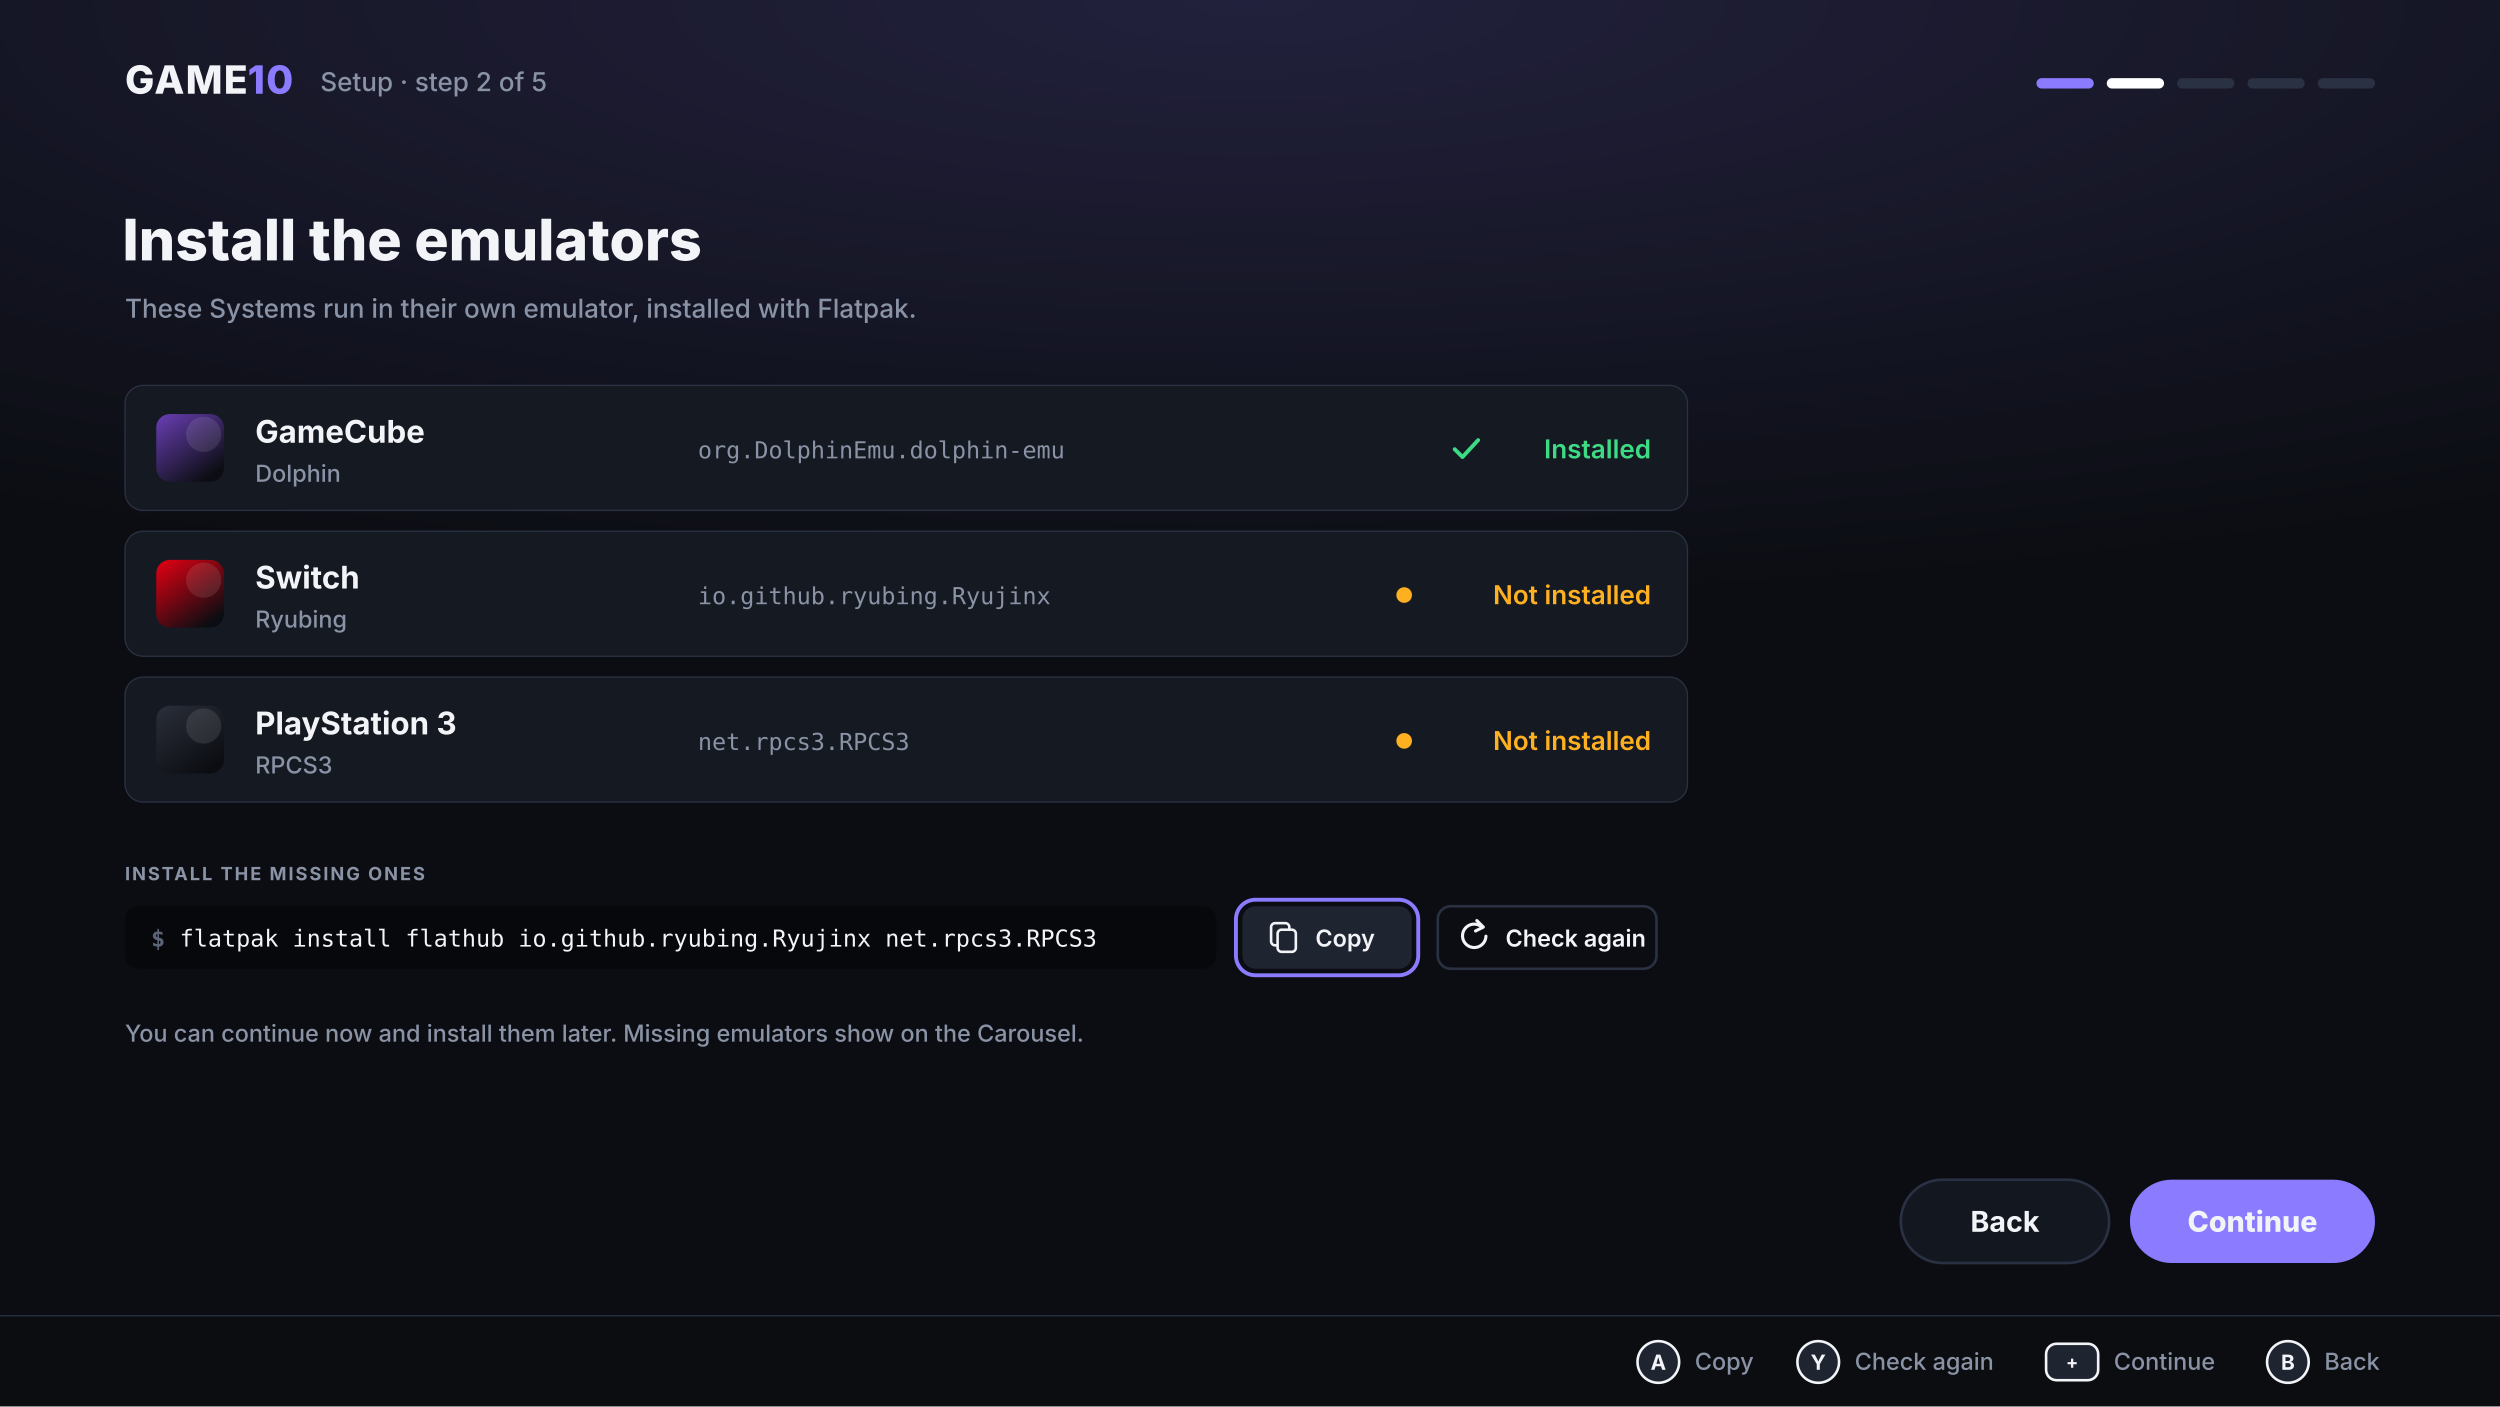
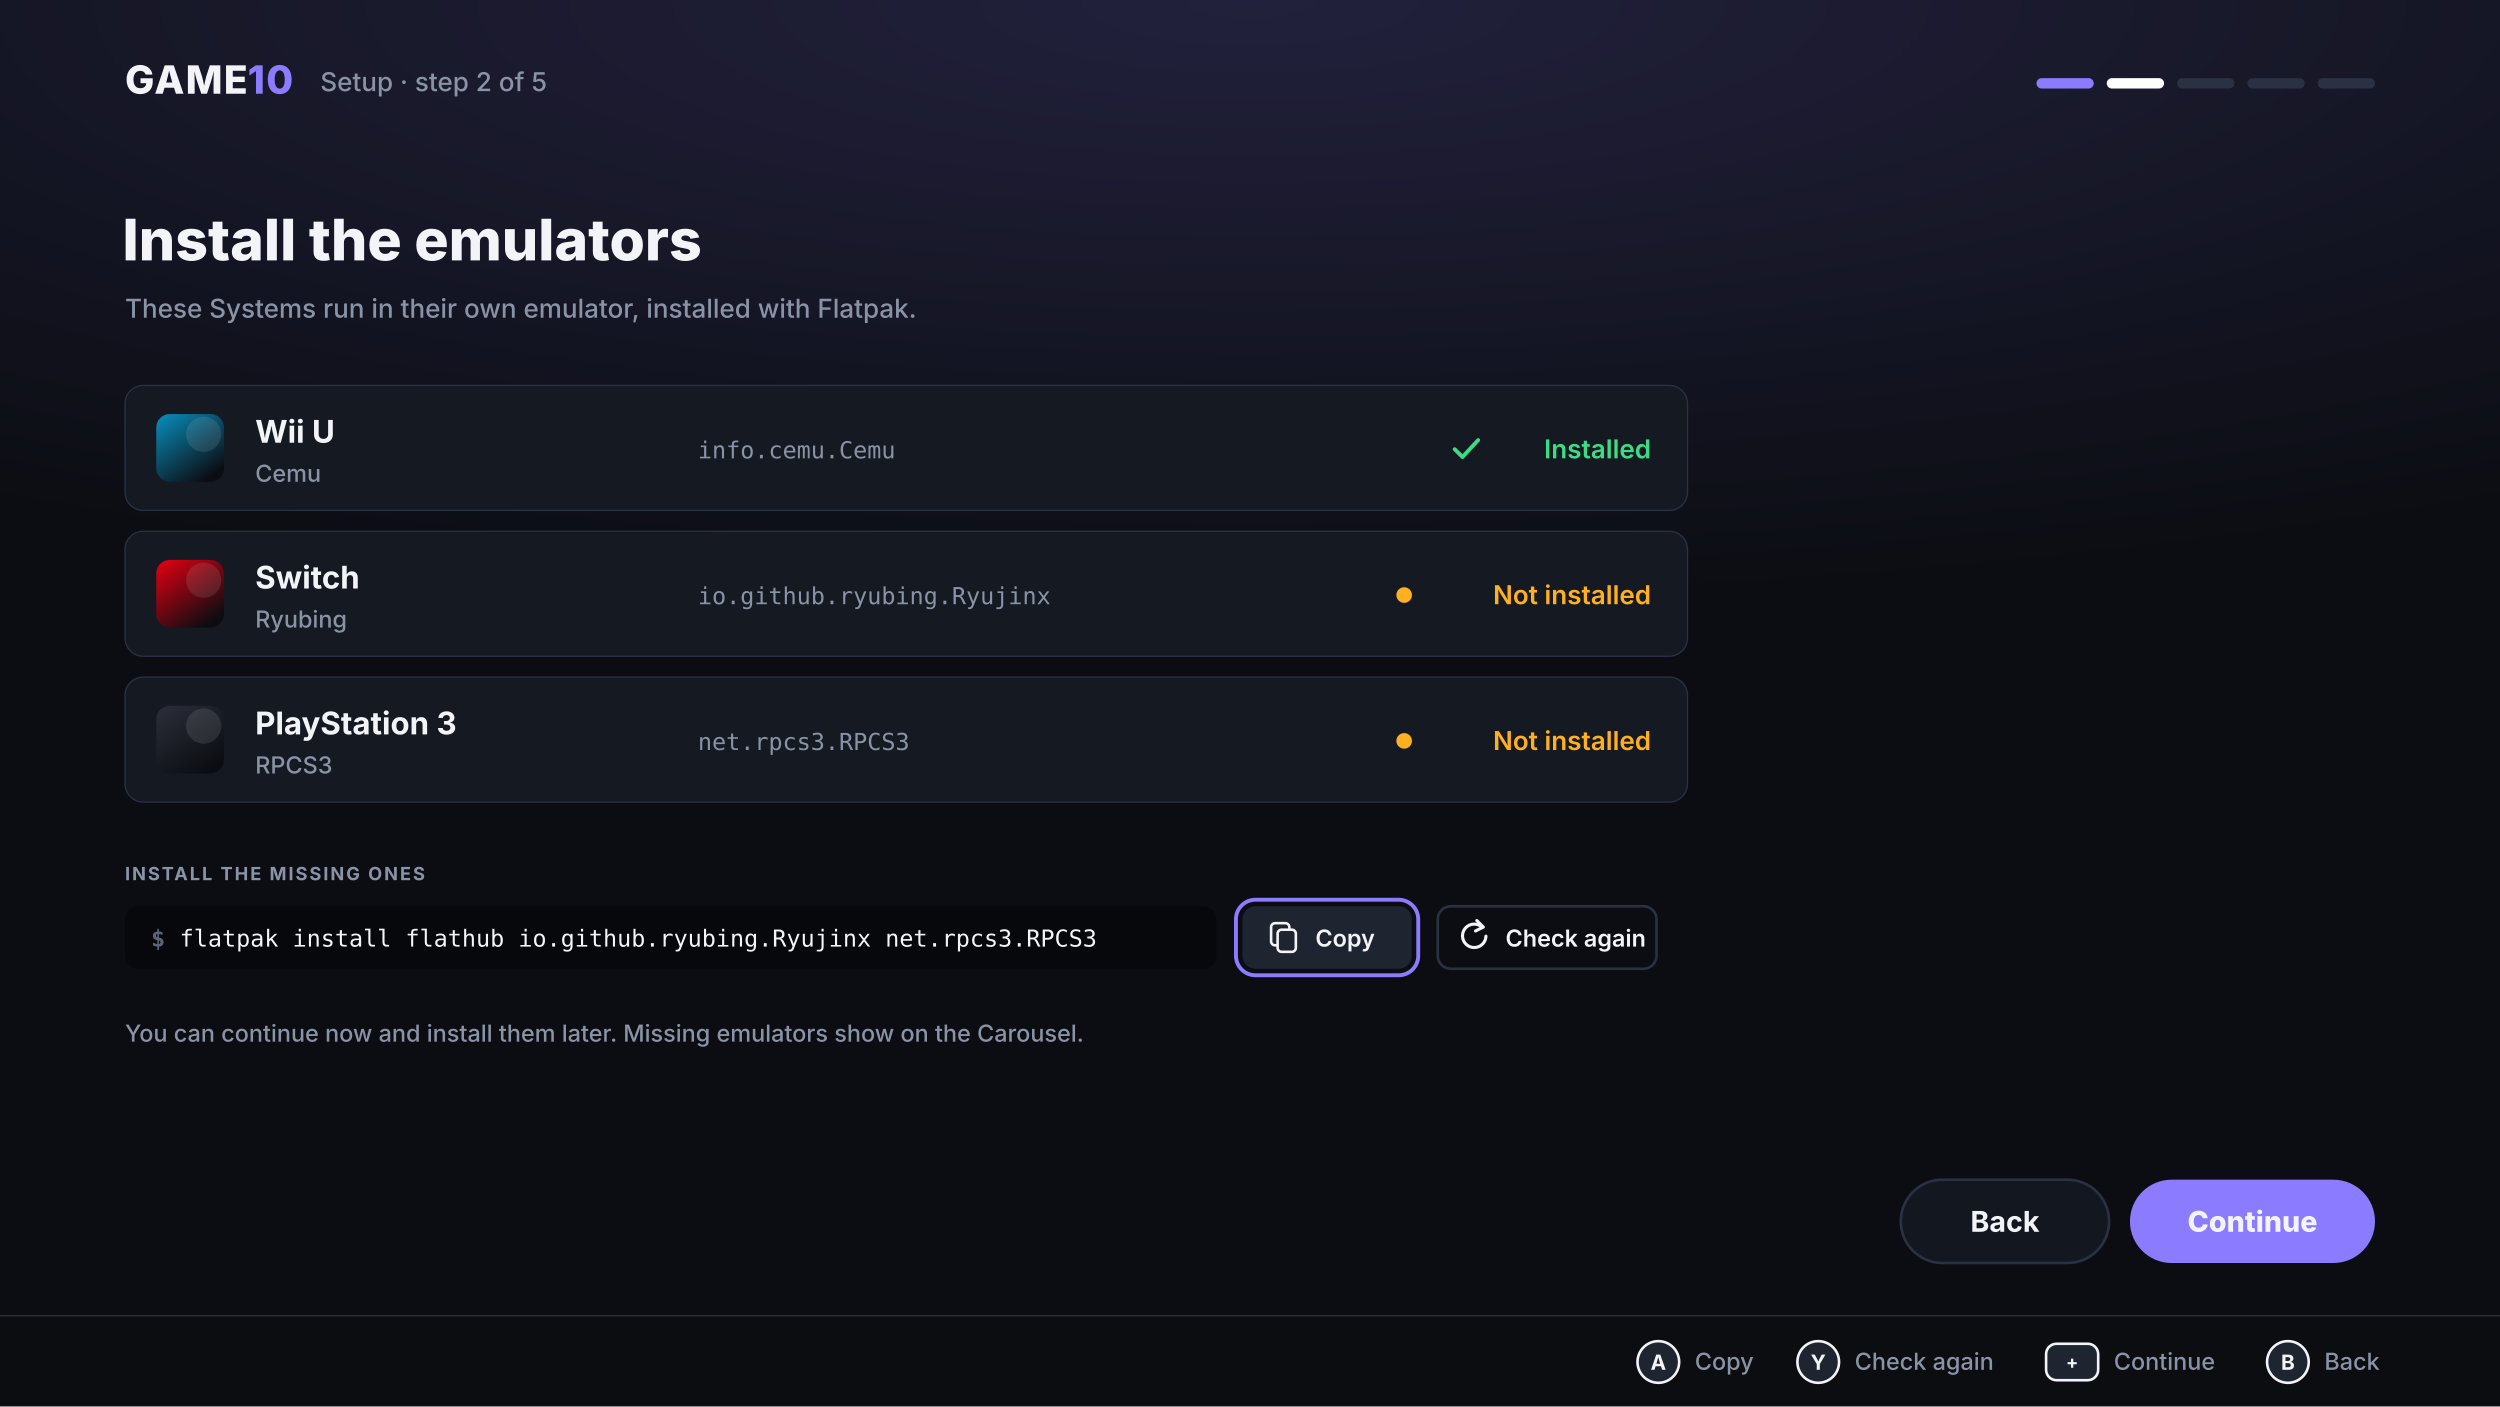
<svg xmlns="http://www.w3.org/2000/svg" width="1920" height="1080" viewBox="0 0 1920 1080">
  <defs>
    <radialGradient id="rg1" cx="0.5" cy="0" r="0.9">
      <stop offset="0" stop-color="#8B7BFF" stop-opacity="0.18" />
      <stop offset="1" stop-color="#8B7BFF" stop-opacity="0" />
    </radialGradient>
    <linearGradient id="lg2" x1="0" y1="0" x2="0.7" y2="1">
-       <stop offset="0" stop-color="#6A3FB5" stop-opacity="1" />
+       <stop offset="0" stop-color="#0A8FBF" stop-opacity="1" />
      <stop offset="1" stop-color="#0B0D12" stop-opacity="1" />
    </linearGradient>
    <linearGradient id="lg3" x1="0" y1="0" x2="0.7" y2="1">
      <stop offset="0" stop-color="#E60012" stop-opacity="1" />
      <stop offset="1" stop-color="#0B0D12" stop-opacity="1" />
    </linearGradient>
    <linearGradient id="lg4" x1="0" y1="0" x2="0.7" y2="1">
      <stop offset="0" stop-color="#2B2F3A" stop-opacity="1" />
      <stop offset="1" stop-color="#0B0D12" stop-opacity="1" />
    </linearGradient>
  </defs>
  <rect x="0.0" y="0.0" width="1920.0" height="1080.0" rx="0" fill="#0B0D12" fill-opacity="1" />
  <rect x="0.0" y="0.0" width="1920.0" height="520.0" rx="0" fill="url(#rg1)" fill-opacity="1" />
  <text x="96" y="72" font-family="Inter, 'Helvetica Neue', Arial, sans-serif" font-size="30" font-weight="800" fill="#F2F4F8" letter-spacing="1">GAME<tspan fill="#8B7BFF">10</tspan>
  </text>
  <text x="246.0" y="70.0" font-family="Inter, 'Helvetica Neue', Arial, sans-serif" font-size="20" font-weight="500" fill="#8A93A6" fill-opacity="1" text-anchor="start" letter-spacing="0">Setup · step 2 of 5</text>
  <rect x="1564.0" y="60.0" width="44.0" height="8.0" rx="4" fill="#8B7BFF" fill-opacity="1" />
  <rect x="1618.0" y="60.0" width="44.0" height="8.0" rx="4" fill="#FFFFFF" fill-opacity="1" />
  <rect x="1672.0" y="60.0" width="44.0" height="8.0" rx="4" fill="#2A3142" fill-opacity="1" />
  <rect x="1726.0" y="60.0" width="44.0" height="8.0" rx="4" fill="#2A3142" fill-opacity="1" />
  <rect x="1780.0" y="60.0" width="44.0" height="8.0" rx="4" fill="#2A3142" fill-opacity="1" />
  <text x="94.0" y="200.0" font-family="Inter, 'Helvetica Neue', Arial, sans-serif" font-size="44" font-weight="800" fill="#F2F4F8" fill-opacity="1" text-anchor="start" letter-spacing="0">Install the emulators</text>
  <text x="96.0" y="244.0" font-family="Inter, 'Helvetica Neue', Arial, sans-serif" font-size="20" font-weight="500" fill="#8A93A6" fill-opacity="1" text-anchor="start" letter-spacing="0">These Systems run in their own emulator, installed with Flatpak.</text>
  <rect x="96.0" y="296.0" width="1200.0" height="96.0" rx="14" fill="#151922" fill-opacity="1" stroke="#2A3142" stroke-width="1" />
  <rect x="120.0" y="318.0" width="52.0" height="52.0" rx="10.4" fill="url(#lg2)" fill-opacity="1" />
  <circle cx="156.4" cy="333.6" r="13.5" fill="#FFFFFF" fill-opacity="0.1" />
-   <text x="196.0" y="340.0" font-family="Inter, 'Helvetica Neue', Arial, sans-serif" font-size="24" font-weight="700" fill="#F2F4F8" fill-opacity="1" text-anchor="start" letter-spacing="0">GameCube</text>
-   <text x="196.0" y="370.0" font-family="Inter, 'Helvetica Neue', Arial, sans-serif" font-size="18" font-weight="500" fill="#8A93A6" fill-opacity="1" text-anchor="start" letter-spacing="0">Dolphin</text>
-   <text x="536.0" y="352.0" font-family="'JetBrains Mono', 'DejaVu Sans Mono', monospace" font-size="18" font-weight="500" fill="#8A93A6" fill-opacity="1" text-anchor="start" letter-spacing="0">org.DolphinEmu.dolphin-emu</text>
+   <text x="196.0" y="340.0" font-family="Inter, 'Helvetica Neue', Arial, sans-serif" font-size="24" font-weight="700" fill="#F2F4F8" fill-opacity="1" text-anchor="start" letter-spacing="0">Wii U</text>
+   <text x="196.0" y="370.0" font-family="Inter, 'Helvetica Neue', Arial, sans-serif" font-size="18" font-weight="500" fill="#8A93A6" fill-opacity="1" text-anchor="start" letter-spacing="0">Cemu</text>
+   <text x="536.0" y="352.0" font-family="'JetBrains Mono', 'DejaVu Sans Mono', monospace" font-size="18" font-weight="500" fill="#8A93A6" fill-opacity="1" text-anchor="start" letter-spacing="0">info.cemu.Cemu</text>
  <text x="1268.0" y="352.0" font-family="Inter, 'Helvetica Neue', Arial, sans-serif" font-size="20" font-weight="600" fill="#3DDC84" fill-opacity="1" text-anchor="end" letter-spacing="0">Installed</text>
  <path d="M1117.2,345 l6,6 l12,-13" fill="none" stroke="#3DDC84" stroke-width="3" stroke-linecap="round" stroke-linejoin="round" />
  <rect x="96.0" y="408.0" width="1200.0" height="96.0" rx="14" fill="#151922" fill-opacity="1" stroke="#2A3142" stroke-width="1" />
  <rect x="120.0" y="430.0" width="52.0" height="52.0" rx="10.4" fill="url(#lg3)" fill-opacity="1" />
  <circle cx="156.4" cy="445.6" r="13.5" fill="#FFFFFF" fill-opacity="0.1" />
  <text x="196.0" y="452.0" font-family="Inter, 'Helvetica Neue', Arial, sans-serif" font-size="24" font-weight="700" fill="#F2F4F8" fill-opacity="1" text-anchor="start" letter-spacing="0">Switch</text>
  <text x="196.0" y="482.0" font-family="Inter, 'Helvetica Neue', Arial, sans-serif" font-size="18" font-weight="500" fill="#8A93A6" fill-opacity="1" text-anchor="start" letter-spacing="0">Ryubing</text>
  <text x="536.0" y="464.0" font-family="'JetBrains Mono', 'DejaVu Sans Mono', monospace" font-size="18" font-weight="500" fill="#8A93A6" fill-opacity="1" text-anchor="start" letter-spacing="0">io.github.ryubing.Ryujinx</text>
  <text x="1268.0" y="464.0" font-family="Inter, 'Helvetica Neue', Arial, sans-serif" font-size="20" font-weight="600" fill="#FFB020" fill-opacity="1" text-anchor="end" letter-spacing="0">Not installed</text>
  <circle cx="1078.4" cy="457.0" r="6.0" fill="#FFB020" fill-opacity="1" />
  <rect x="96.0" y="520.0" width="1200.0" height="96.0" rx="14" fill="#151922" fill-opacity="1" stroke="#2A3142" stroke-width="1" />
  <rect x="120.0" y="542.0" width="52.0" height="52.0" rx="10.4" fill="url(#lg4)" fill-opacity="1" />
  <circle cx="156.4" cy="557.6" r="13.5" fill="#FFFFFF" fill-opacity="0.1" />
  <text x="196.0" y="564.0" font-family="Inter, 'Helvetica Neue', Arial, sans-serif" font-size="24" font-weight="700" fill="#F2F4F8" fill-opacity="1" text-anchor="start" letter-spacing="0">PlayStation 3</text>
  <text x="196.0" y="594.0" font-family="Inter, 'Helvetica Neue', Arial, sans-serif" font-size="18" font-weight="500" fill="#8A93A6" fill-opacity="1" text-anchor="start" letter-spacing="0">RPCS3</text>
  <text x="536.0" y="576.0" font-family="'JetBrains Mono', 'DejaVu Sans Mono', monospace" font-size="18" font-weight="500" fill="#8A93A6" fill-opacity="1" text-anchor="start" letter-spacing="0">net.rpcs3.RPCS3</text>
  <text x="1268.0" y="576.0" font-family="Inter, 'Helvetica Neue', Arial, sans-serif" font-size="20" font-weight="600" fill="#FFB020" fill-opacity="1" text-anchor="end" letter-spacing="0">Not installed</text>
  <circle cx="1078.4" cy="569.0" r="6.0" fill="#FFB020" fill-opacity="1" />
  <text x="96.0" y="676.0" font-family="Inter, 'Helvetica Neue', Arial, sans-serif" font-size="14" font-weight="700" fill="#8A93A6" fill-opacity="1" text-anchor="start" letter-spacing="1.5">INSTALL THE MISSING ONES</text>
  <rect x="96.0" y="696.0" width="838.2" height="48.0" rx="10" fill="#000000" fill-opacity="0.4" />
  <text x="116.0" y="727.0" font-family="'JetBrains Mono', 'DejaVu Sans Mono', monospace" font-size="18" font-weight="600" fill="#5B6477" fill-opacity="1" text-anchor="start" letter-spacing="0">$</text>
  <text x="138.0" y="727.0" font-family="'JetBrains Mono', 'DejaVu Sans Mono', monospace" font-size="18" font-weight="500" fill="#F2F4F8" fill-opacity="1" text-anchor="start" letter-spacing="0">flatpak install flathub io.github.ryubing.Ryujinx net.rpcs3.RPCS3</text>
  <rect x="949.2" y="691.0" width="140.0" height="58.0" rx="15" fill="none" fill-opacity="1" stroke="#8B7BFF" stroke-width="3" />
  <rect x="954.2" y="696.0" width="130.0" height="48.0" rx="10" fill="#1F2431" fill-opacity="1" />
  <rect x="976.2" y="709.0" width="14.0" height="17.0" rx="3" fill="none" fill-opacity="1" stroke="#F2F4F8" stroke-width="2" />
  <rect x="981.2" y="714.0" width="14.0" height="17.0" rx="3" fill="#1F2431" fill-opacity="1" stroke="#F2F4F8" stroke-width="2" />
  <text x="1010.2" y="727.0" font-family="Inter, 'Helvetica Neue', Arial, sans-serif" font-size="18" font-weight="600" fill="#F2F4F8" fill-opacity="1" text-anchor="start" letter-spacing="0">Copy</text>
  <rect x="1104.2" y="696.0" width="168.0" height="48.0" rx="10" fill="none" fill-opacity="1" stroke="#2A3142" stroke-width="2" />
  <path d="M1138.2,712 a9,9 0 1,0 3,7" fill="none" stroke="#F2F4F8" stroke-width="2.4" stroke-linecap="round" />
  <path d="M1134.2,707 l5,5 l-6,3" fill="none" stroke="#F2F4F8" stroke-width="2.4" stroke-linecap="round" stroke-linejoin="round" />
  <text x="1156.2" y="727.0" font-family="Inter, 'Helvetica Neue', Arial, sans-serif" font-size="18" font-weight="600" fill="#F2F4F8" fill-opacity="1" text-anchor="start" letter-spacing="0">Check again</text>
  <text x="96.0" y="800.0" font-family="Inter, 'Helvetica Neue', Arial, sans-serif" font-size="18" font-weight="500" fill="#8A93A6" fill-opacity="1" text-anchor="start" letter-spacing="0">You can continue now and install them later. Missing emulators show on the Carousel.</text>
  <rect x="1635.8" y="906.0" width="188.2" height="64.0" rx="32" fill="#8B7BFF" fill-opacity="1" />
  <text x="1729.9" y="946.0" font-family="Inter, 'Helvetica Neue', Arial, sans-serif" font-size="22" font-weight="800" fill="#F2F4F8" fill-opacity="1" text-anchor="middle" letter-spacing="0">Continue</text>
  <rect x="1459.8" y="906.0" width="160.0" height="64.0" rx="32" fill="#151922" fill-opacity="0.85" stroke="#2A3142" stroke-width="2" />
  <text x="1539.8" y="946.0" font-family="Inter, 'Helvetica Neue', Arial, sans-serif" font-size="22" font-weight="700" fill="#F2F4F8" fill-opacity="1" text-anchor="middle" letter-spacing="0">Back</text>
  <rect x="0.0" y="1010.0" width="1920.0" height="70.0" rx="0" fill="#0B0D12" fill-opacity="0.92" />
  <rect x="0.0" y="1010.0" width="1920.0" height="1.0" rx="0" fill="#2A3142" fill-opacity="1" />
  <text x="1785.1" y="1052.0" font-family="Inter, 'Helvetica Neue', Arial, sans-serif" font-size="18" font-weight="500" fill="#8A93A6" fill-opacity="1" text-anchor="start" letter-spacing="0">Back</text>
  <circle cx="1757.1" cy="1046.0" r="16.0" fill="#1F2431" fill-opacity="1" stroke="#F2F4F8" stroke-width="2" />
  <text x="1757.1" y="1052.0" font-family="Inter, 'Helvetica Neue', Arial, sans-serif" font-size="16" font-weight="700" fill="#F2F4F8" fill-opacity="1" text-anchor="middle" letter-spacing="0">B</text>
  <text x="1623.4" y="1052.0" font-family="Inter, 'Helvetica Neue', Arial, sans-serif" font-size="18" font-weight="500" fill="#8A93A6" fill-opacity="1" text-anchor="start" letter-spacing="0">Continue</text>
  <rect x="1571.4" y="1032.0" width="40.0" height="28.0" rx="8" fill="#1F2431" fill-opacity="1" stroke="#F2F4F8" stroke-width="2" />
  <text x="1591.4" y="1051.0" font-family="Inter, 'Helvetica Neue', Arial, sans-serif" font-size="14" font-weight="700" fill="#F2F4F8" fill-opacity="1" text-anchor="middle" letter-spacing="0">+</text>
  <text x="1424.4" y="1052.0" font-family="Inter, 'Helvetica Neue', Arial, sans-serif" font-size="18" font-weight="500" fill="#8A93A6" fill-opacity="1" text-anchor="start" letter-spacing="0">Check again</text>
  <circle cx="1396.4" cy="1046.0" r="16.0" fill="#1F2431" fill-opacity="1" stroke="#F2F4F8" stroke-width="2" />
  <text x="1396.4" y="1052.0" font-family="Inter, 'Helvetica Neue', Arial, sans-serif" font-size="16" font-weight="700" fill="#F2F4F8" fill-opacity="1" text-anchor="middle" letter-spacing="0">Y</text>
  <text x="1301.6" y="1052.0" font-family="Inter, 'Helvetica Neue', Arial, sans-serif" font-size="18" font-weight="500" fill="#8A93A6" fill-opacity="1" text-anchor="start" letter-spacing="0">Copy</text>
  <circle cx="1273.6" cy="1046.0" r="16.0" fill="#1F2431" fill-opacity="1" stroke="#F2F4F8" stroke-width="2" />
  <text x="1273.6" y="1052.0" font-family="Inter, 'Helvetica Neue', Arial, sans-serif" font-size="16" font-weight="700" fill="#F2F4F8" fill-opacity="1" text-anchor="middle" letter-spacing="0">A</text>
</svg>
